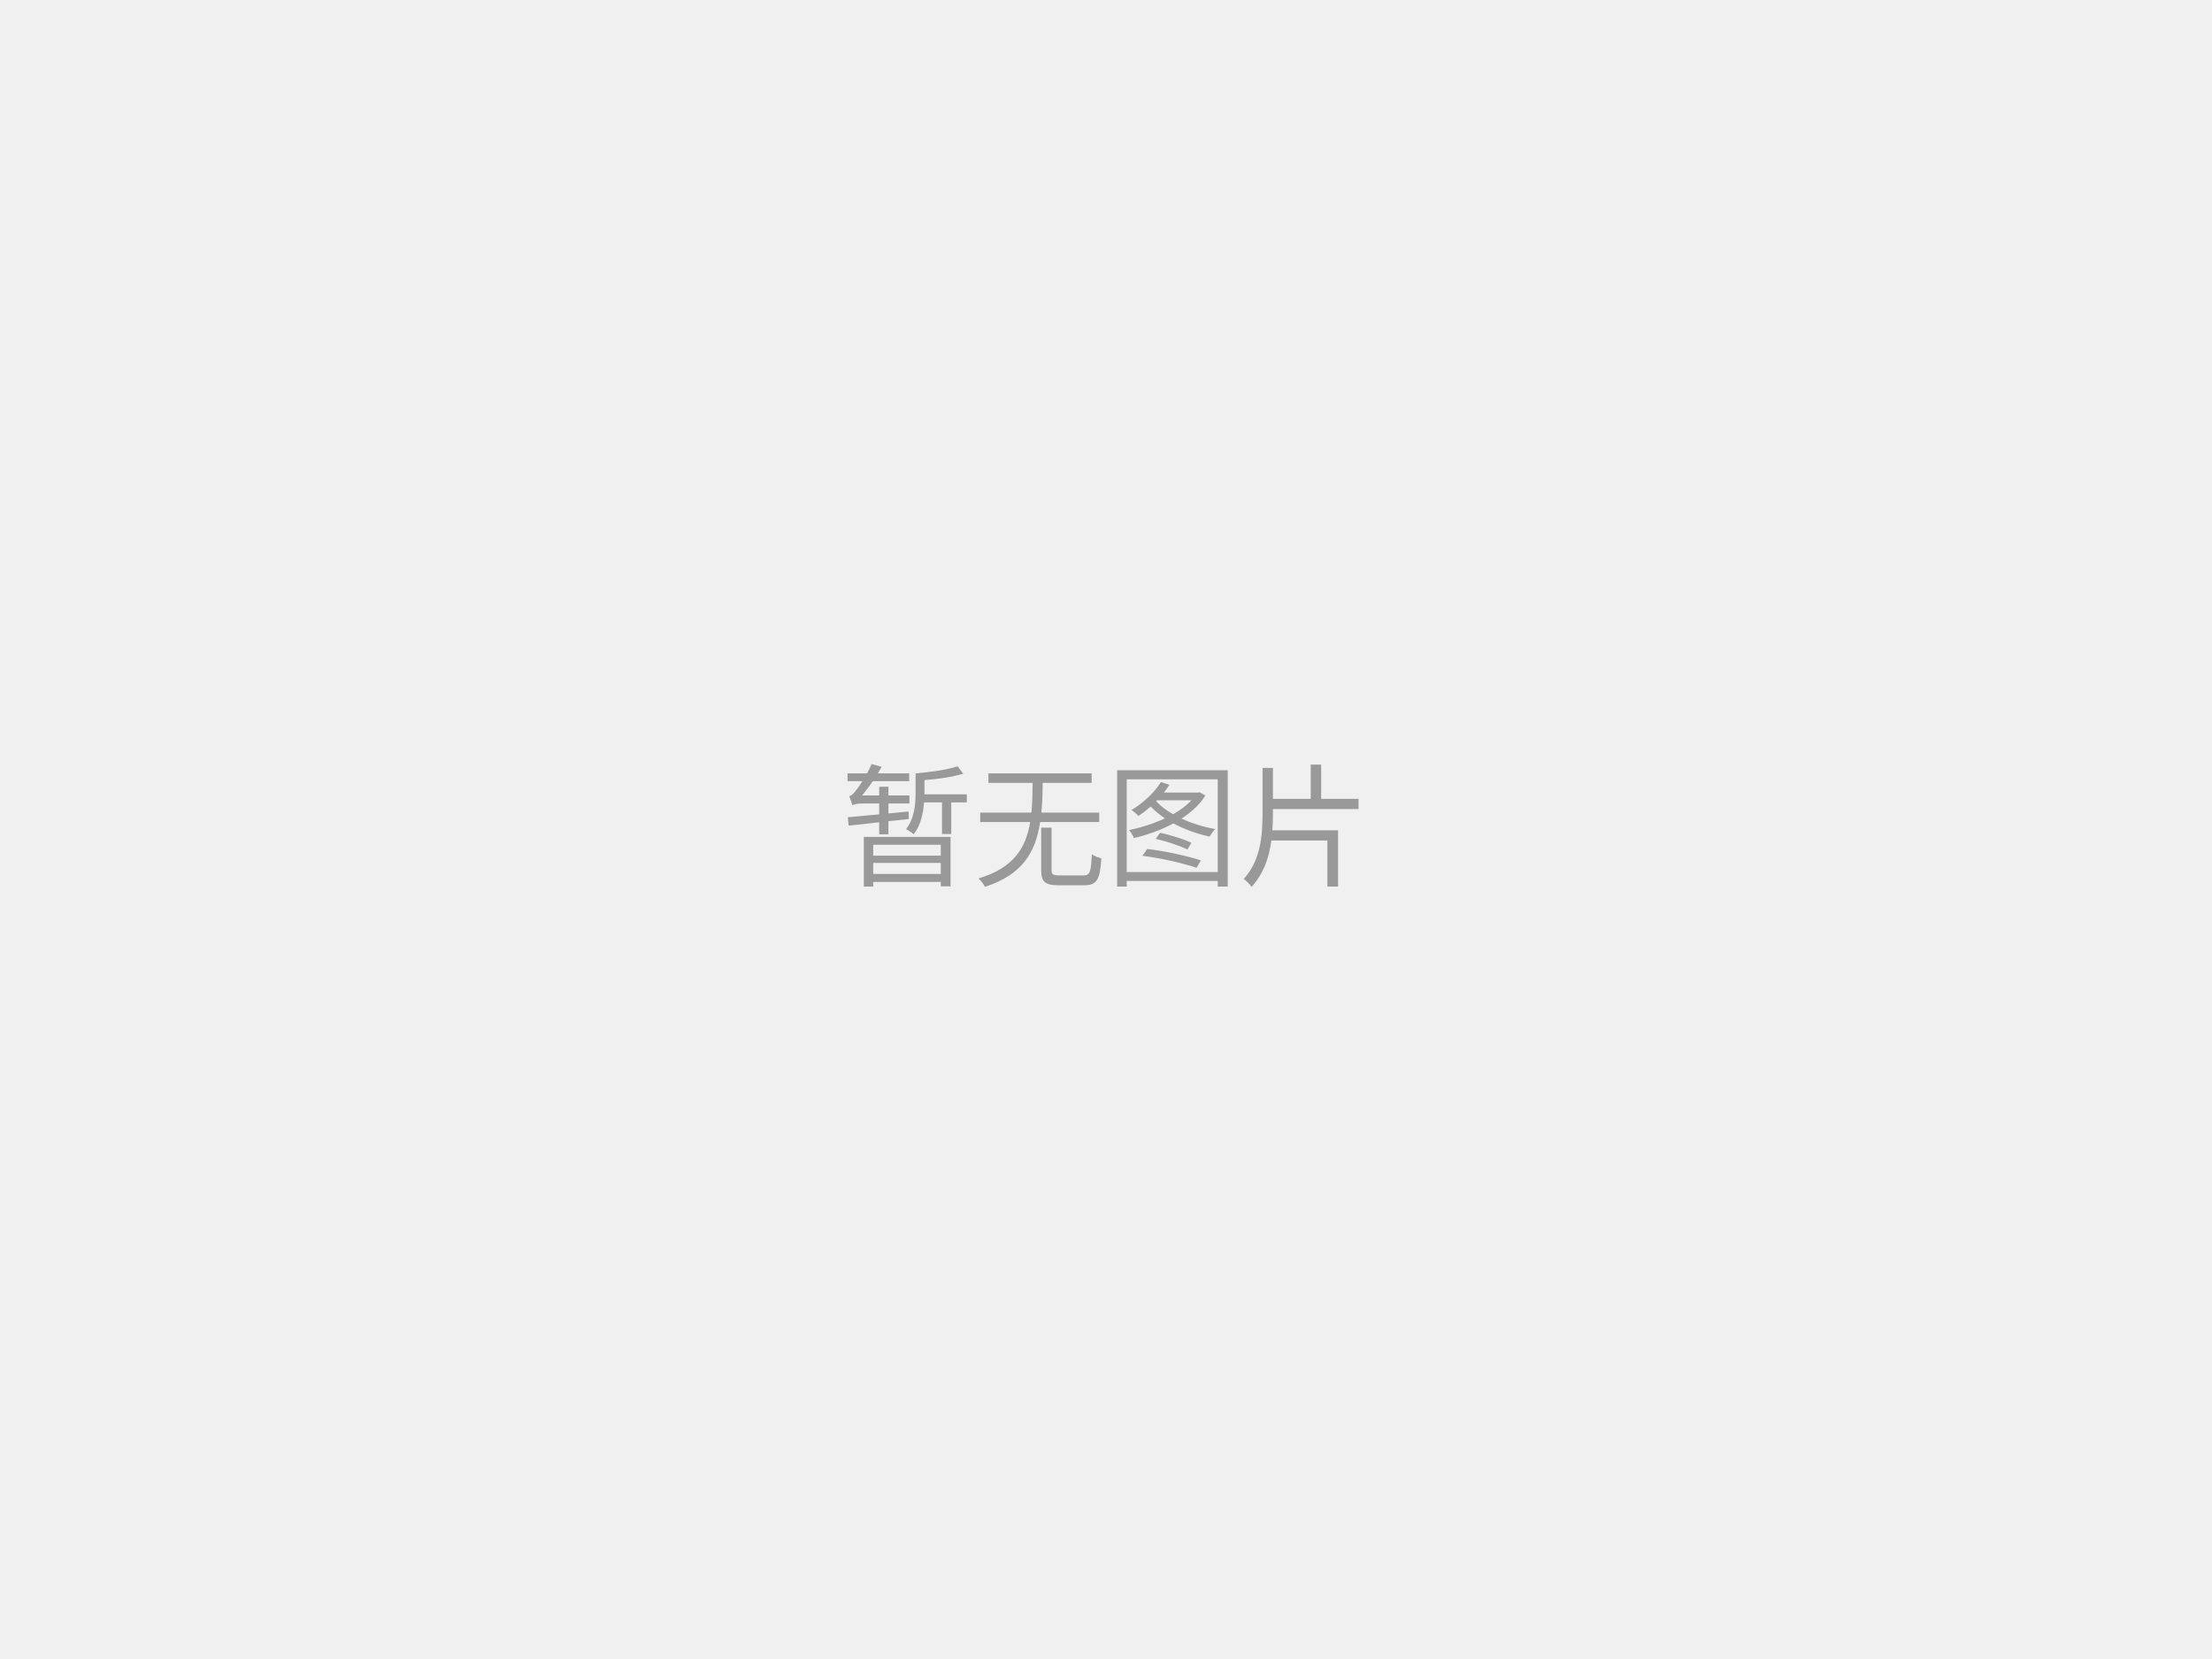
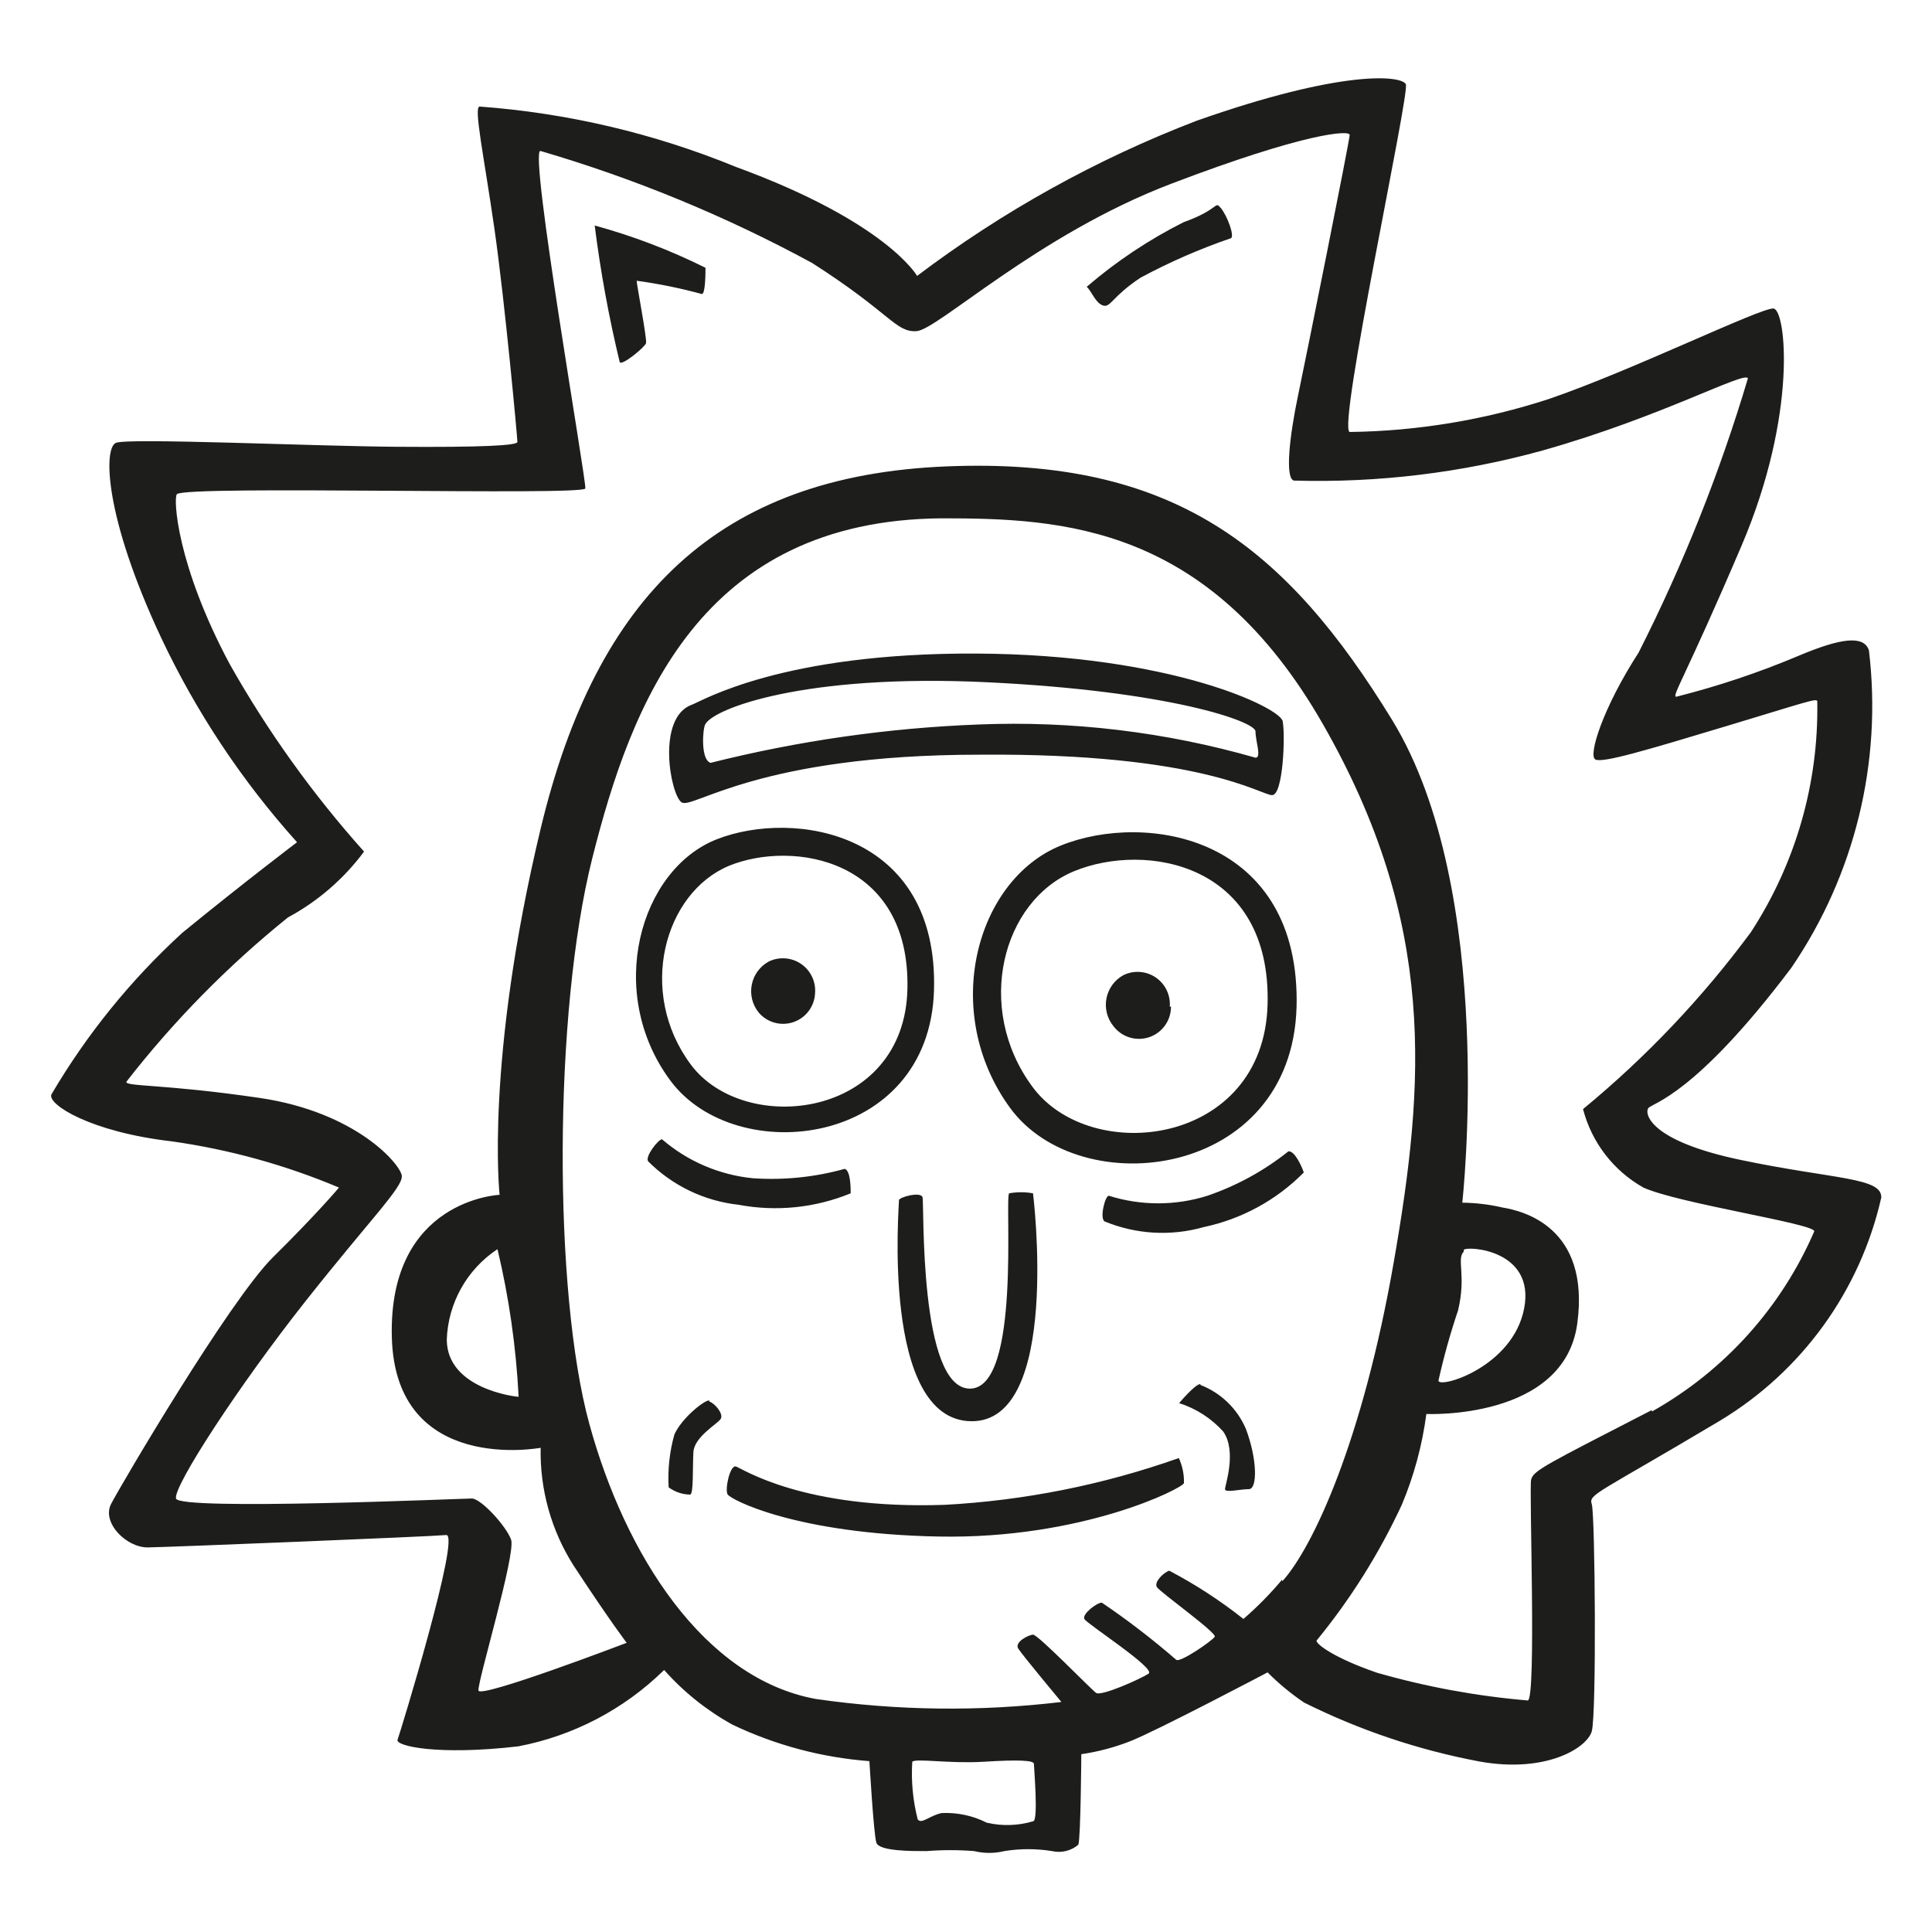
- <svg xmlns="http://www.w3.org/2000/svg" width="400" height="300">
-   <rect width="400" height="300" fill="#f0f0f0" />
-   <text x="200" y="150" font-family="Arial, sans-serif" font-size="24" fill="#999" text-anchor="middle" dominant-baseline="middle">暂无图片</text>
+ <svg xmlns="http://www.w3.org/2000/svg" t="1769702054350" class="icon" viewBox="0 0 1024 1024" version="1.1" p-id="6211" width="200" height="200">
+   <path d="M315.2 119.52a659.52 659.52 0 0 0 13.28 72.48c1.28 1.92 13.28-8 13.92-10.08s-4.96-31.2-4.96-33.12a270.08 270.08 0 0 1 34.56 7.04c1.92 0 1.92-11.36 1.92-13.92a323.36 323.36 0 0 0-58.72-22.4z m312.16-1.76A253.12 253.12 0 0 0 576 152c2.72 2.56 4.64 8.64 8.64 9.92s4.64-4.64 19.84-14.72a320 320 0 0 1 48-20.96c1.92-1.28-2.08-12-5.44-16s-0.48 0.64-19.68 7.52z m295.68 497.12c-49.28-10.24-51.36-24.8-49.44-27.52s24.48-6.24 75.84-74.4a246.24 246.24 0 0 0 41.12-168.32c-2.72-8-14.72-6.56-37.12 2.88a448 448 0 0 1-64.96 21.76c-2.72 0 4.64-9.92 34.56-80s23.52-125.12 16.96-125.76-75.52 33.12-119.2 48a355.36 355.36 0 0 1-105.44 17.44c-6.72-1.92 32-179.68 29.76-184.32s-33.28-8-110.88 19.36a605.92 605.92 0 0 0-148.16 82.24s-16-28.48-96-57.76a444.16 444.16 0 0 0-135.84-32c-3.36 0 2.24 25.92 7.84 64.96s12.16 110.88 12.16 112.8-19.2 2.88-64 2.56-142.24-4.8-148.8-2.08-6.4 38.56 24 103.36a448 448 0 0 0 72 108.32s-28.32 21.44-60.8 48a370.24 370.24 0 0 0-69.44 85.76c-1.92 5.28 20.8 19.84 64 24.8a356.16 356.16 0 0 1 88.48 24.48s-11.84 14.08-34.88 36.8S64 787.2 58.88 797.12s8.16 23.2 19.52 23.04 150.08-5.76 158.08-6.56-24.48 105.12-25.76 108.48 21.28 8.48 64 3.52A150.56 150.56 0 0 0 352 885.12a136.8 136.8 0 0 0 36.16 28.96 204.32 204.32 0 0 0 72.64 19.36s2.24 38.56 3.68 43.2 19.36 4.48 26.56 4.48a160 160 0 0 1 25.28 0 33.92 33.92 0 0 0 16 0 78.88 78.88 0 0 1 25.28 0 16 16 0 0 0 13.92-3.36c1.28-2.72 1.6-48 1.6-48a117.6 117.6 0 0 0 25.92-6.88c13.92-5.44 72.8-36.48 72.8-36.48a131.84 131.84 0 0 0 19.36 16 355.52 355.52 0 0 0 92.8 31.2c35.2 6.4 57.12-7.04 59.68-16s1.76-114.88 0-120.32 2.56-5.28 68-44.32a186.08 186.08 0 0 0 85.44-118.24c0.32-10.72-24.96-9.6-74.08-19.84z m-375.36 350.4a48 48 0 0 1-24.64 0.8 48 48 0 0 0-24-5.12c-6.56 1.44-10.56 6.08-12.64 3.36a98.56 98.56 0 0 1-2.88-30.56c1.92-1.92 20 1.12 37.92 0s26.56-0.8 26.56 1.12 2.4 29.76-0.32 30.4z m131.84-128a182.08 182.08 0 0 1-20.48 20.8 250.72 250.72 0 0 0-39.36-25.6c-3.36 1.28-8 6.08-6.56 8.64s32 24.32 30.72 26.4-18.56 14.08-20.48 12.16a416 416 0 0 0-39.36-30.24c-2.72 0-10.56 6.08-9.28 8.64s38.08 26.24 34.08 28.96-25.12 12.16-27.84 10.24-30.88-31.04-33.44-30.88-9.92 4-7.84 7.36 22.88 28.32 22.88 28.32a497.44 497.44 0 0 1-130.24-1.6c-59.2-10.88-100.96-76.32-120-145.92s-19.04-217.76 1.6-299.68 57.12-179.2 185.28-180.16c64 0 141.6 3.52 202.08 109.28s53.92 190.4 37.44 284.96-42.72 151.04-59.04 169.12z m196-89.92c-56.16 28.96-62.88 32-64 36.96s2.88 116.16-1.76 116.96a417.28 417.28 0 0 1-80-14.72c-22.72-7.84-32-15.04-32-16.96a338.72 338.72 0 0 0 45.28-72.16 187.84 187.84 0 0 0 12.96-48s73.12 3.36 80-48-29.12-59.68-39.68-61.44a99.52 99.52 0 0 0-21.28-2.56s18.56-164.96-37.28-256-115.36-139.2-236.16-134.24-185.44 68.48-215.04 192-21.76 194.08-21.76 194.08-59.04 2.4-57.12 75.52 78.88 58.56 78.88 58.56a112 112 0 0 0 17.44 62.4c19.52 29.76 28.16 40.96 28.16 40.96s-77.92 29.76-78.56 25.28 20-72.64 17.28-80-16-21.76-20.8-21.76-155.36 6.56-156.8 0 33.44-60 68.32-104.16 52-60.8 51.36-66.88-24.16-33.76-75.36-41.28-71.84-5.92-70.56-8.64a528 528 0 0 1 85.6-87.04 122.72 122.72 0 0 0 40.32-34.88A565.76 565.76 0 0 1 121.76 352c-28.32-52.96-29.92-88.16-28-90.08 4.8-4.8 215.84 0.96 216.48-3.04S280.32 80 286.4 80a733.76 733.76 0 0 1 144 59.36c42.08 26.88 44.16 36.8 55.36 36.16s64-51.04 134.88-78.08 94.72-28.64 94.72-25.92-22.88 116.8-27.36 138.08-7.04 43.84-2.24 45.12a446.72 446.72 0 0 0 132-16c63.04-17.76 108-42.72 108.64-38.08a873.28 873.28 0 0 1-57.92 145.28c-19.04 29.44-26.88 54.72-22.88 56.64s26.56-4.8 69.6-17.76 48-15.04 48-12.96a216.8 216.8 0 0 1-35.2 122.24 526.4 526.4 0 0 1-88.96 93.76 67.04 67.04 0 0 0 32 41.6c18.72 8.48 91.2 19.2 90.56 23.2a200.96 200.96 0 0 1-86.08 95.52z m-99.68-84.96c2.08-2.08 37.92 0 32 31.04s-44.64 42.56-45.44 38.4a358.4 358.4 0 0 1 10.4-37.28c4.48-18.72-0.96-27.2 3.04-31.2z m-500.96 77.92c-1.92 0-37.92-4.32-38.08-30.24a60 60 0 0 1 26.88-48 432 432 0 0 1 11.2 78.24zM519.36 400c117.6-0.96 148.96 21.44 154.88 21.44s7.04-32 5.6-39.2-59.36-35.36-162.4-35.84-145.28 25.12-150.56 27.04c-19.2 6.72-11.52 48-5.6 51.84S401.76 400 519.36 400z m-145.6-16c4-8.32 52.32-27.04 149.28-22.4s142.4 20.8 142.4 26.08 3.36 13.92 0 13.92a464 464 0 0 0-146.88-17.6 690.88 690.88 0 0 0-141.92 20.32c-5.44-1.6-4.16-18.24-2.88-20.32z m313.44 150.24c2.56-91.04-80-104.32-124.96-86.08s-64 88.16-26.88 139.04 149.28 37.6 151.84-53.44zM547.2 576c-30.88-41.76-16-98.56 22.08-114.24s104.64-4.16 102.56 70.72-93.76 85.6-124.64 43.52z m-52.16-51.2c2.4-83.84-74.08-96-115.04-80s-59.36 81.28-24.64 128 137.28 35.2 139.68-48z m-108.64-65.92c33.76-13.76 96-3.84 94.56 65.12s-86.4 78.56-114.88 40.16-14.08-90.88 20.32-105.28zM432 526.4a17.12 17.12 0 0 0-24.48-16.8 17.92 17.92 0 0 0-5.28 27.2A16.96 16.96 0 0 0 432 526.4z m188 7.2a17.12 17.12 0 0 0-24.48-16.8 17.92 17.92 0 0 0-5.28 27.2 16.96 16.96 0 0 0 30.4-10.56z m-169.12 98.88c0-2.56 0-12.16-3.2-12.96a144 144 0 0 1-48.8 4.96 86.88 86.88 0 0 1-48-20.64c-1.92 0-9.12 9.12-7.36 11.68a80 80 0 0 0 48 23.04 105.12 105.12 0 0 0 59.36-6.08z m232-22.24A143.04 143.04 0 0 1 640 633.76a86.88 86.88 0 0 1-52.32 0c-1.92 0-4.96 11.84-2.24 13.6a80 80 0 0 0 52.48 3.04 105.12 105.12 0 0 0 53.12-28.96c-0.96-2.88-4.8-11.68-8.16-11.2zM514.08 736c-27.2 0-24.16-98.24-25.12-101.44s-12.64 0-12.48 1.6-9.76 116.48 38.24 117.12 32.8-120.8 32.8-120.8a35.68 35.68 0 0 0-12.64 0c-2.56 2.24 6.56 103.52-20.8 103.52z m-138.24 6.24c-2.72 0-14.56 9.44-18.4 18.08a84.96 84.96 0 0 0-3.04 28 19.52 19.52 0 0 0 11.36 3.84c1.92 0 1.28-14.56 1.76-22.56s12.48-14.72 14.4-17.44-3.36-8.64-5.92-9.28z m260.32-8.64c-2.72 0-11.2 10.08-11.2 10.08a53.28 53.28 0 0 1 23.36 15.04c7.36 10.56 0.96 28.48 0.96 30.56s8 0 12.64 0 4.48-16-1.6-32a43.04 43.04 0 0 0-24-23.2z m-135.68 64c-75.04 2.56-107.2-19.36-110.4-20.32s-5.92 12-4.48 14.72 36 20.96 112 22.4 129.28-25.6 129.92-28.32a29.76 29.76 0 0 0-2.72-13.28 443.36 443.36 0 0 1-124.16 24.8z" fill="#1D1D1B" p-id="6212" />
</svg>
